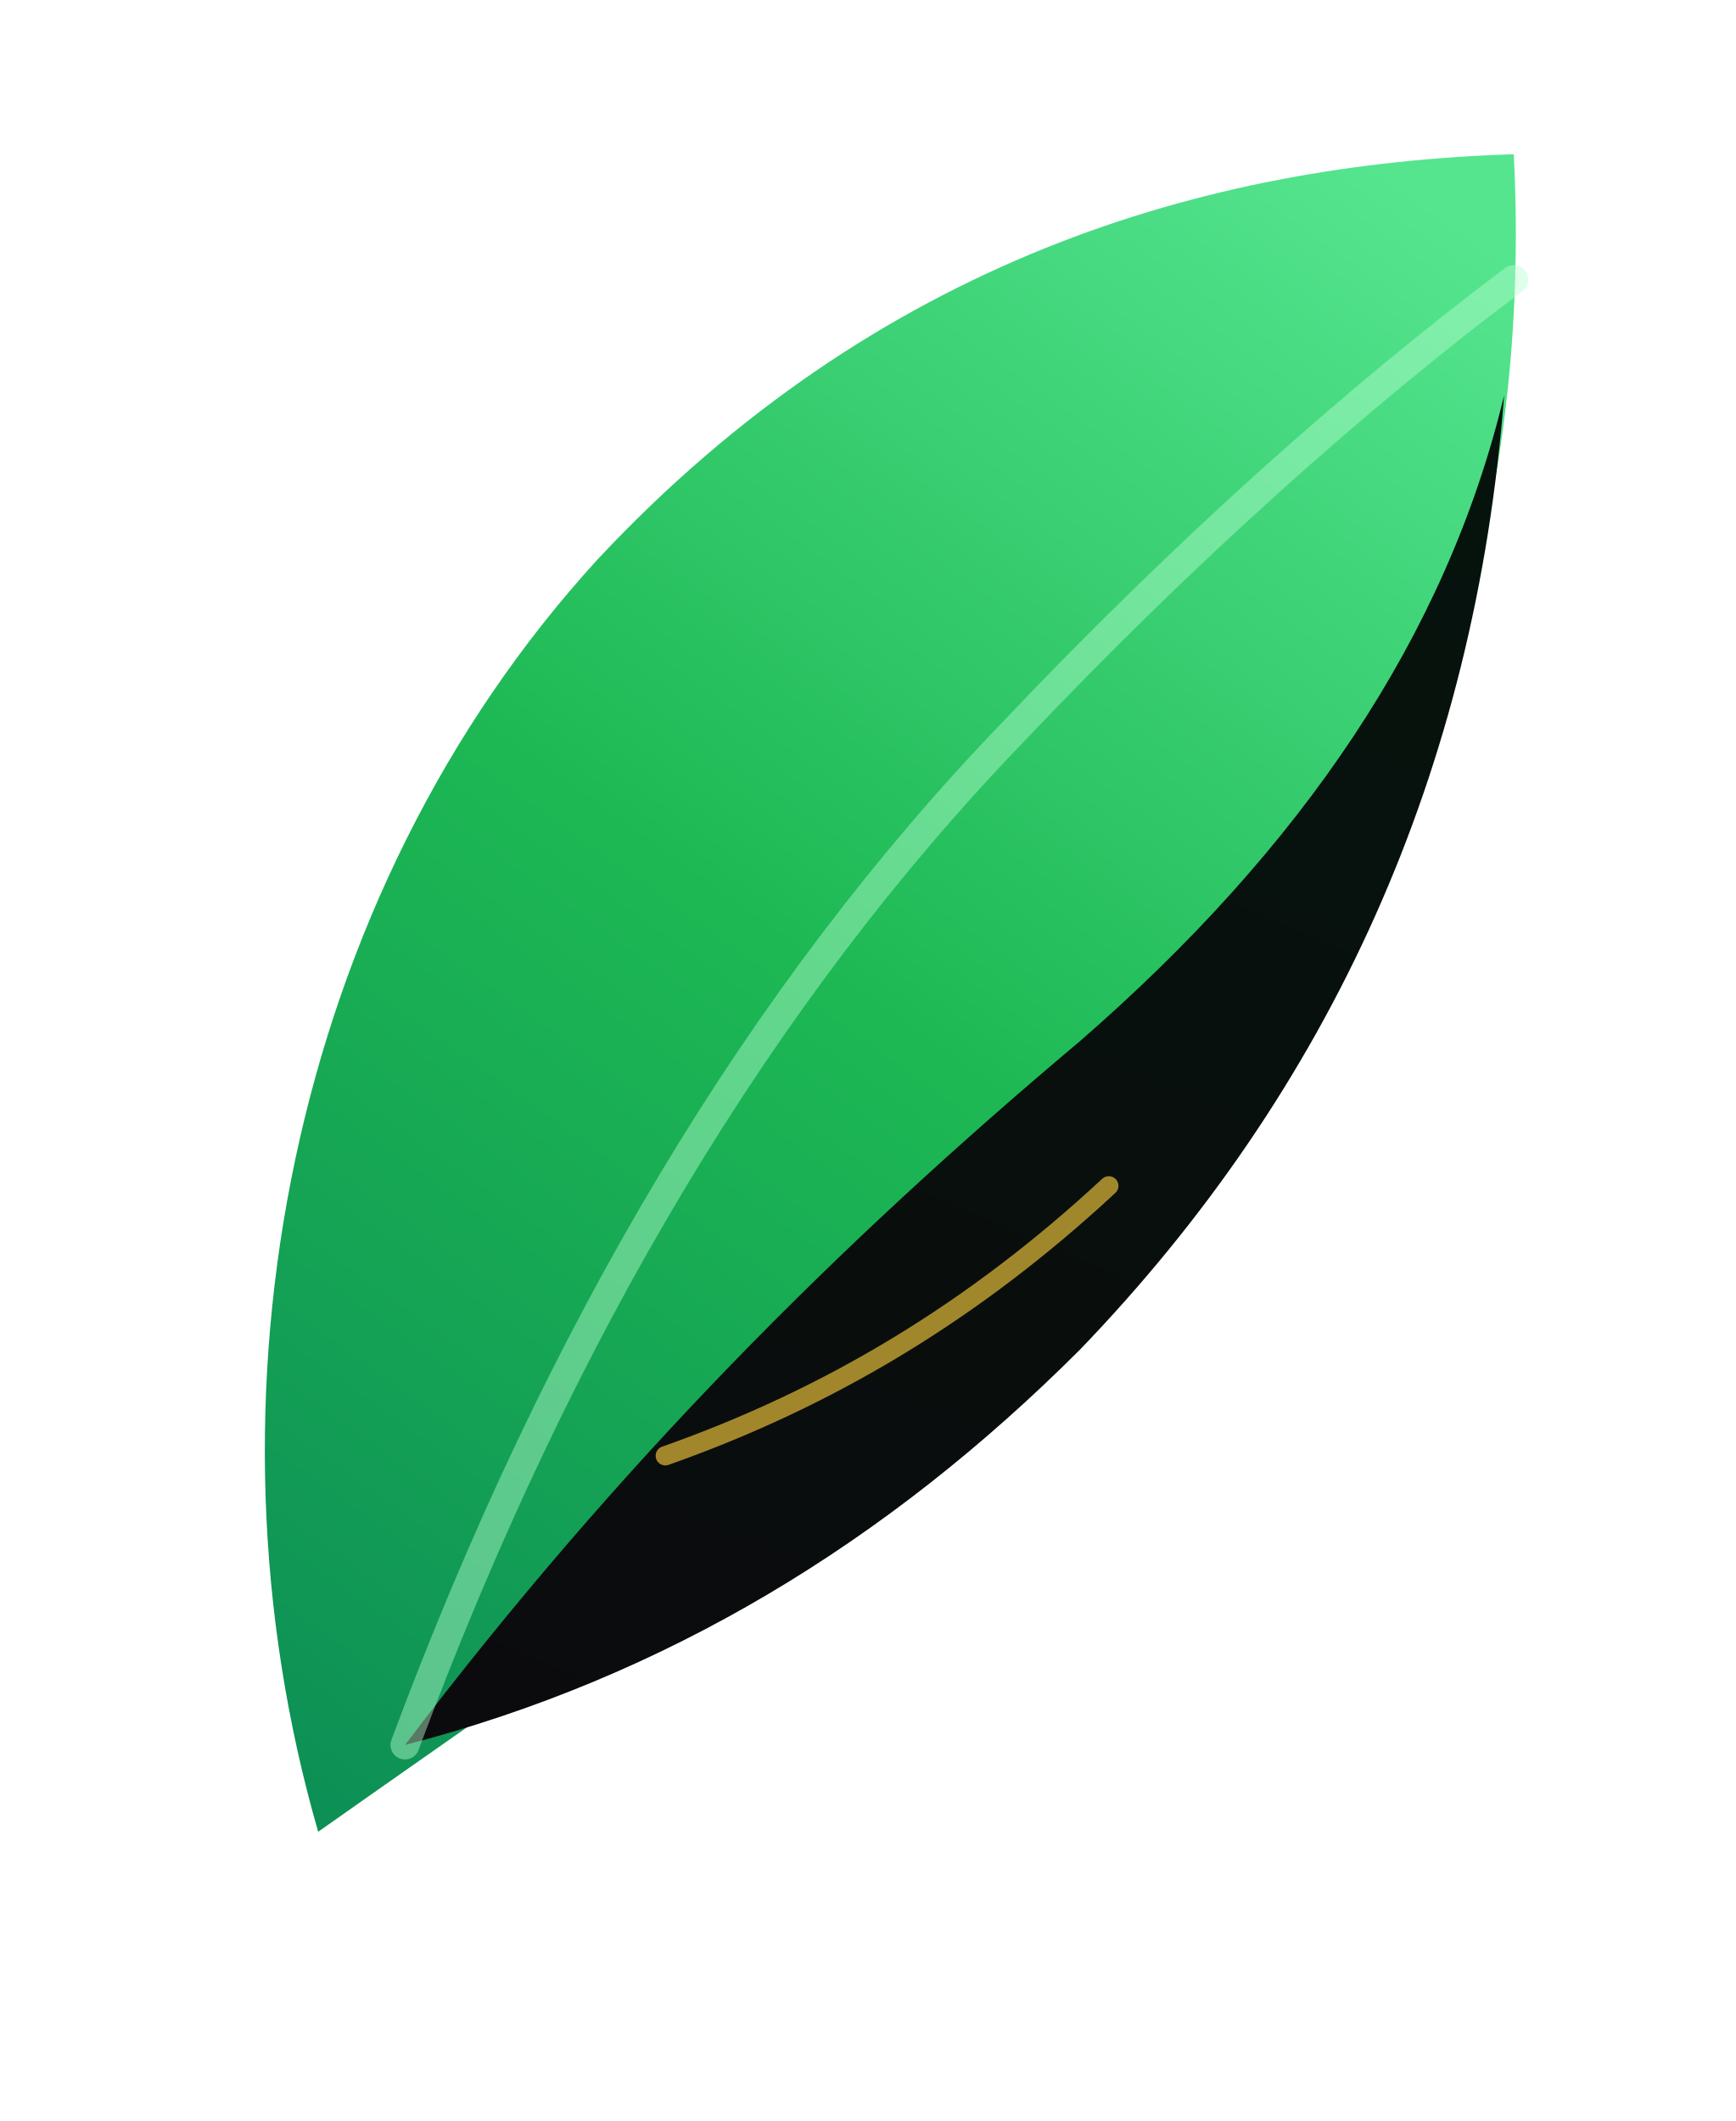
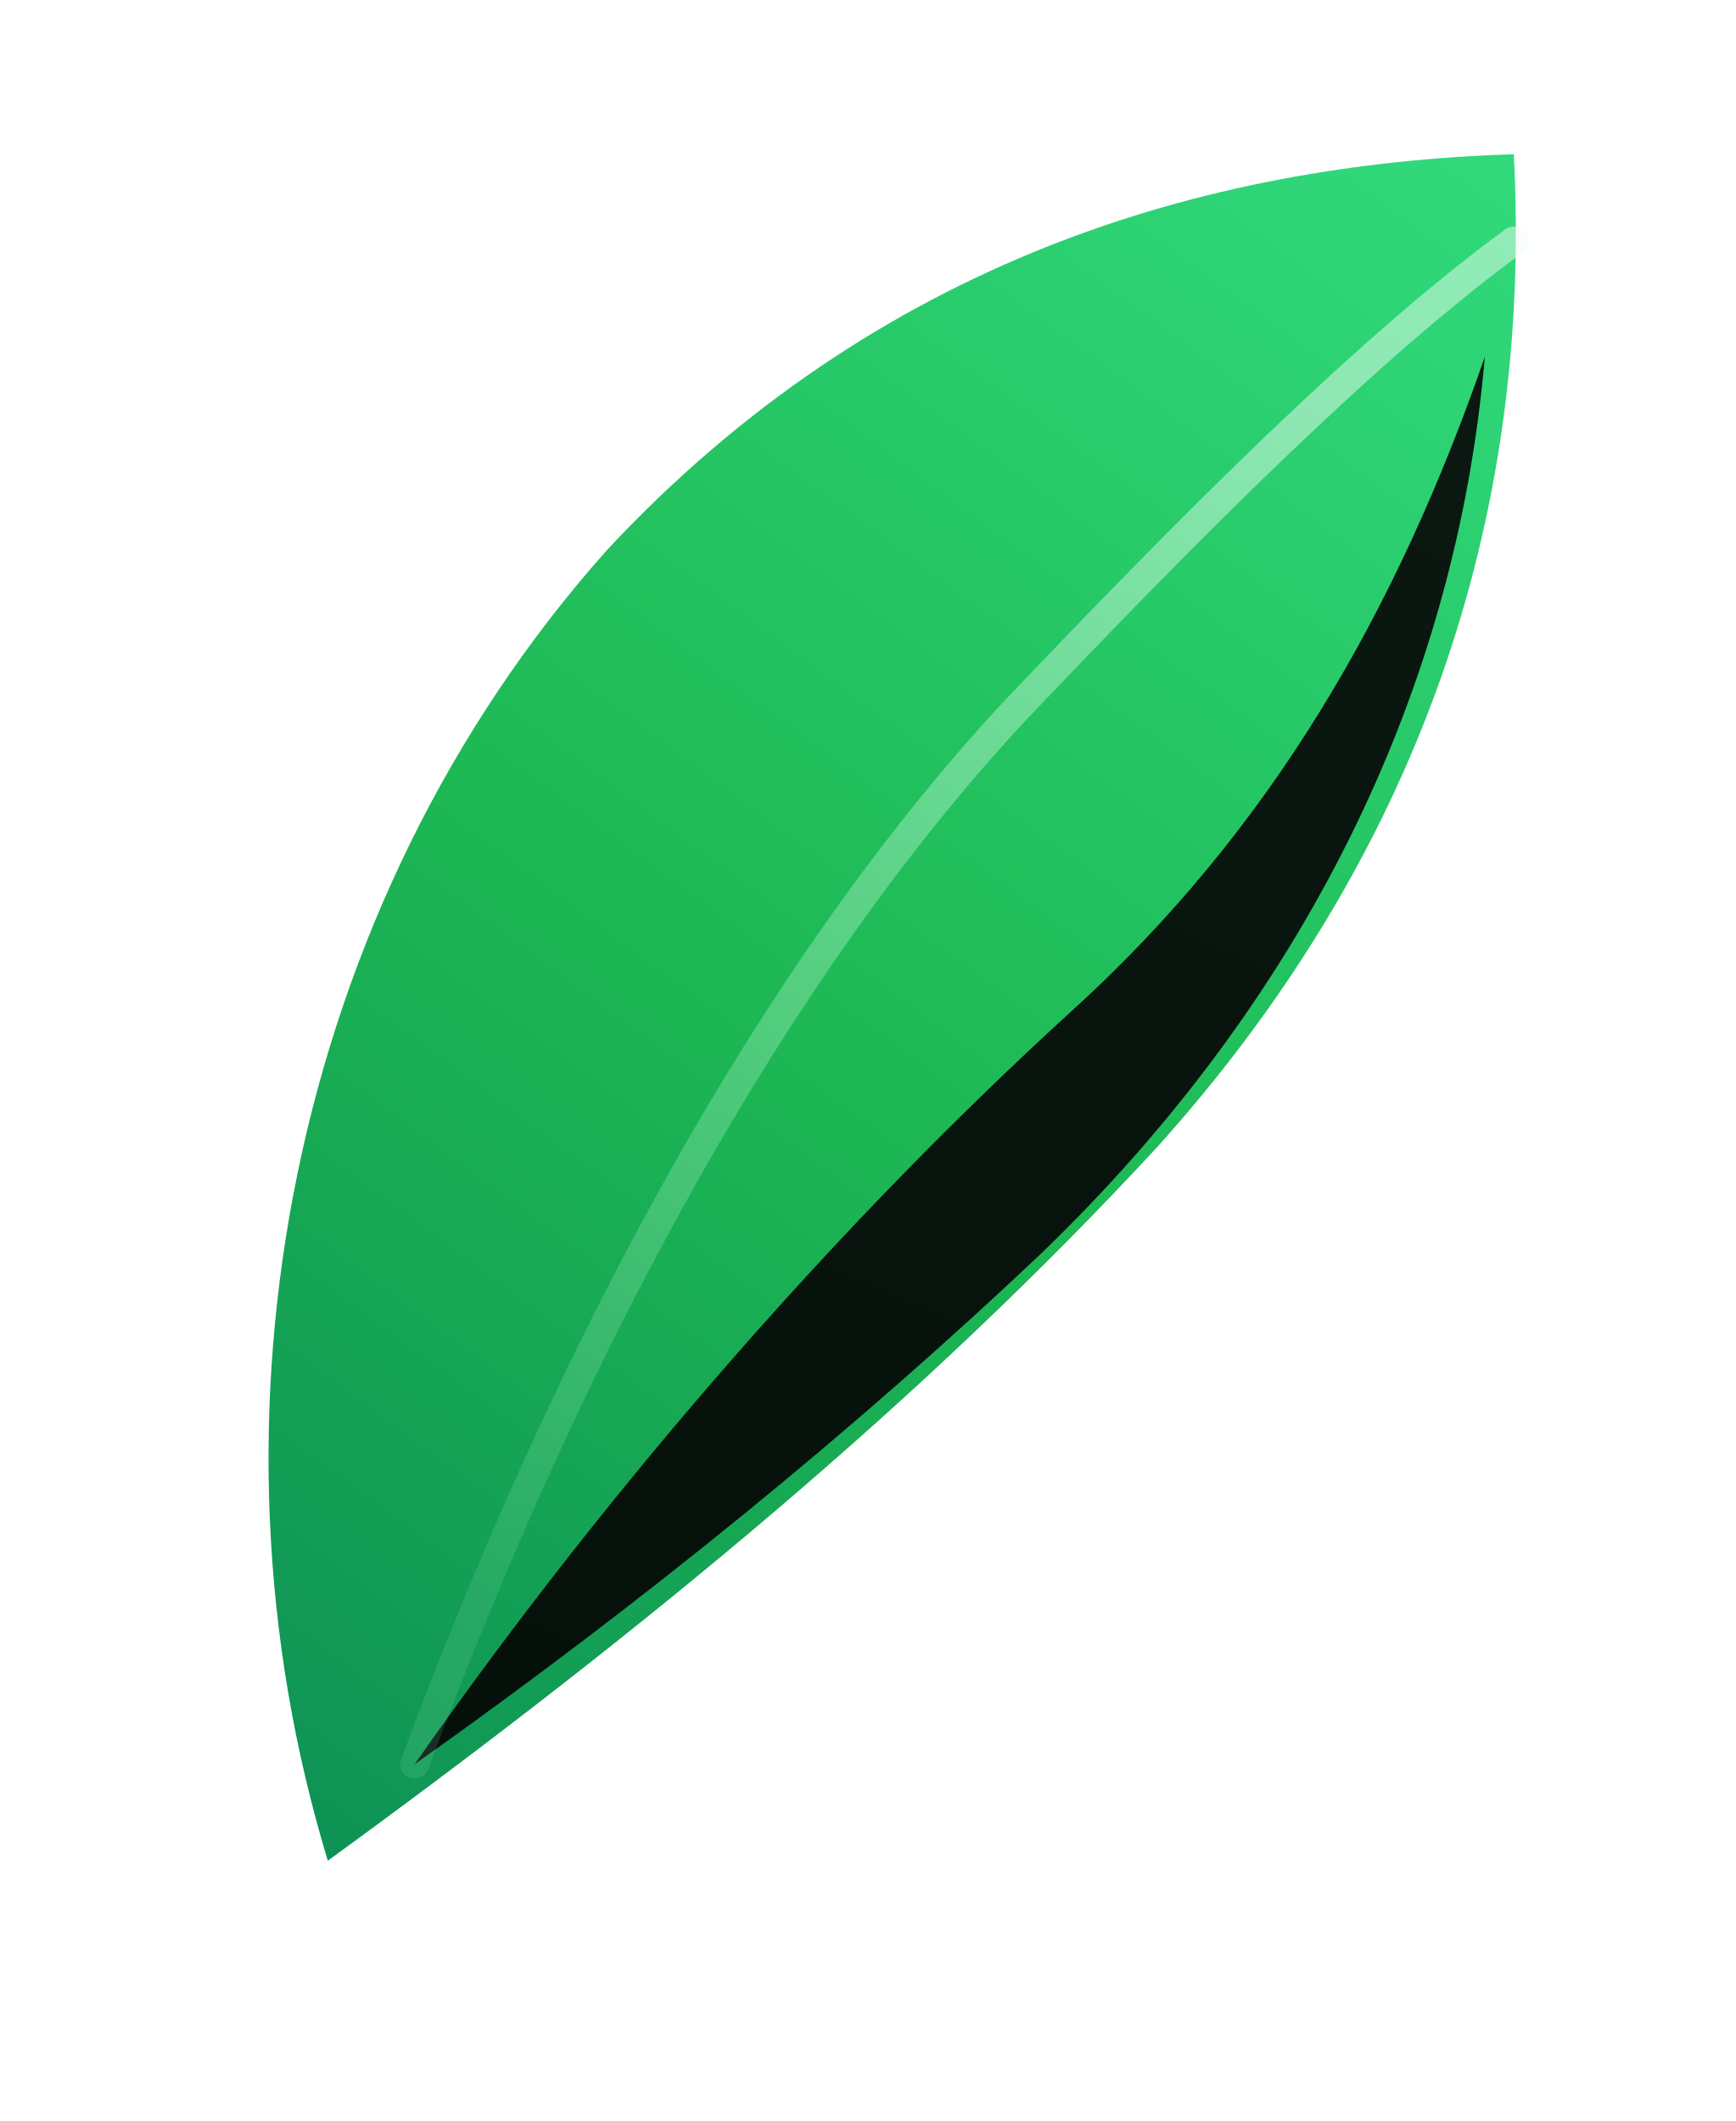
<svg xmlns="http://www.w3.org/2000/svg" viewBox="0 0 180 220" fill="none">
  <defs>
-     <linearGradient id="leaf" x1="32" y1="188" x2="150" y2="22" gradientUnits="userSpaceOnUse">
+     <linearGradient id="leaf" x1="24" y1="194" x2="154" y2="18" gradientUnits="userSpaceOnUse">
      <stop stop-color="#0D8F55" />
-       <stop offset=".5" stop-color="#1DB854" />
-       <stop offset="1" stop-color="#55E58F" />
+       <stop offset="0.48" stop-color="#1DB854" />
+       <stop offset="1" stop-color="#31D97B" />
    </linearGradient>
-     <linearGradient id="shine" x1="72" y1="190" x2="135" y2="42" gradientUnits="userSpaceOnUse">
-       <stop stop-color="#0B0B0D" />
-       <stop offset="1" stop-color="#06130D" />
+     <linearGradient id="inner" x1="78" y1="191" x2="142" y2="42" gradientUnits="userSpaceOnUse">
+       <stop stop-color="#06100B" />
+       <stop offset="1" stop-color="#0B1711" />
+     </linearGradient>
+     <linearGradient id="highlight" x1="64" y1="173" x2="127" y2="38" gradientUnits="userSpaceOnUse">
+       <stop stop-color="#B8FFD2" stop-opacity="0.12" />
+       <stop offset="1" stop-color="#F1FFF6" stop-opacity="0.5" />
    </linearGradient>
  </defs>
-   <path d="M33 190C20 145 30 93 62 58 91 27 125 17 157 16c2 39-10 75-37 105-24 26-53 45-87 69Z" fill="url(#leaf)" />
-   <path d="M42 181c22-29 45-52 70-73 23-20 38-42 44-67-3 39-18 72-44 99-20 20-43 34-70 41Z" fill="url(#shine)" />
-   <path d="M42 181c16-43 37-78 63-105 18-19 36-35 52-47" stroke="#B8FFD2" stroke-opacity=".45" stroke-width="3" stroke-linecap="round" />
-   <path d="M69 151c17-6 32-15 46-28" stroke="#D4AF37" stroke-opacity=".75" stroke-width="2" stroke-linecap="round" />
+   <path d="M34 193C20 147 30 94 63 57C91 27 125 17 157 16C159 54 147 89 120 119C96 145 67 169 34 193Z" fill="url(#leaf)" />
+   <path d="M43 183C64 153 88 126 111 105C132 86 145 63 154 37C151 72 135 104 108 130C89 148 67 166 43 183Z" fill="url(#inner)" />
+   <path d="M43 183C59 140 80 101 105 74C124 54 142 36 157 25" stroke="url(#highlight)" stroke-width="3" stroke-linecap="round" />
</svg>
